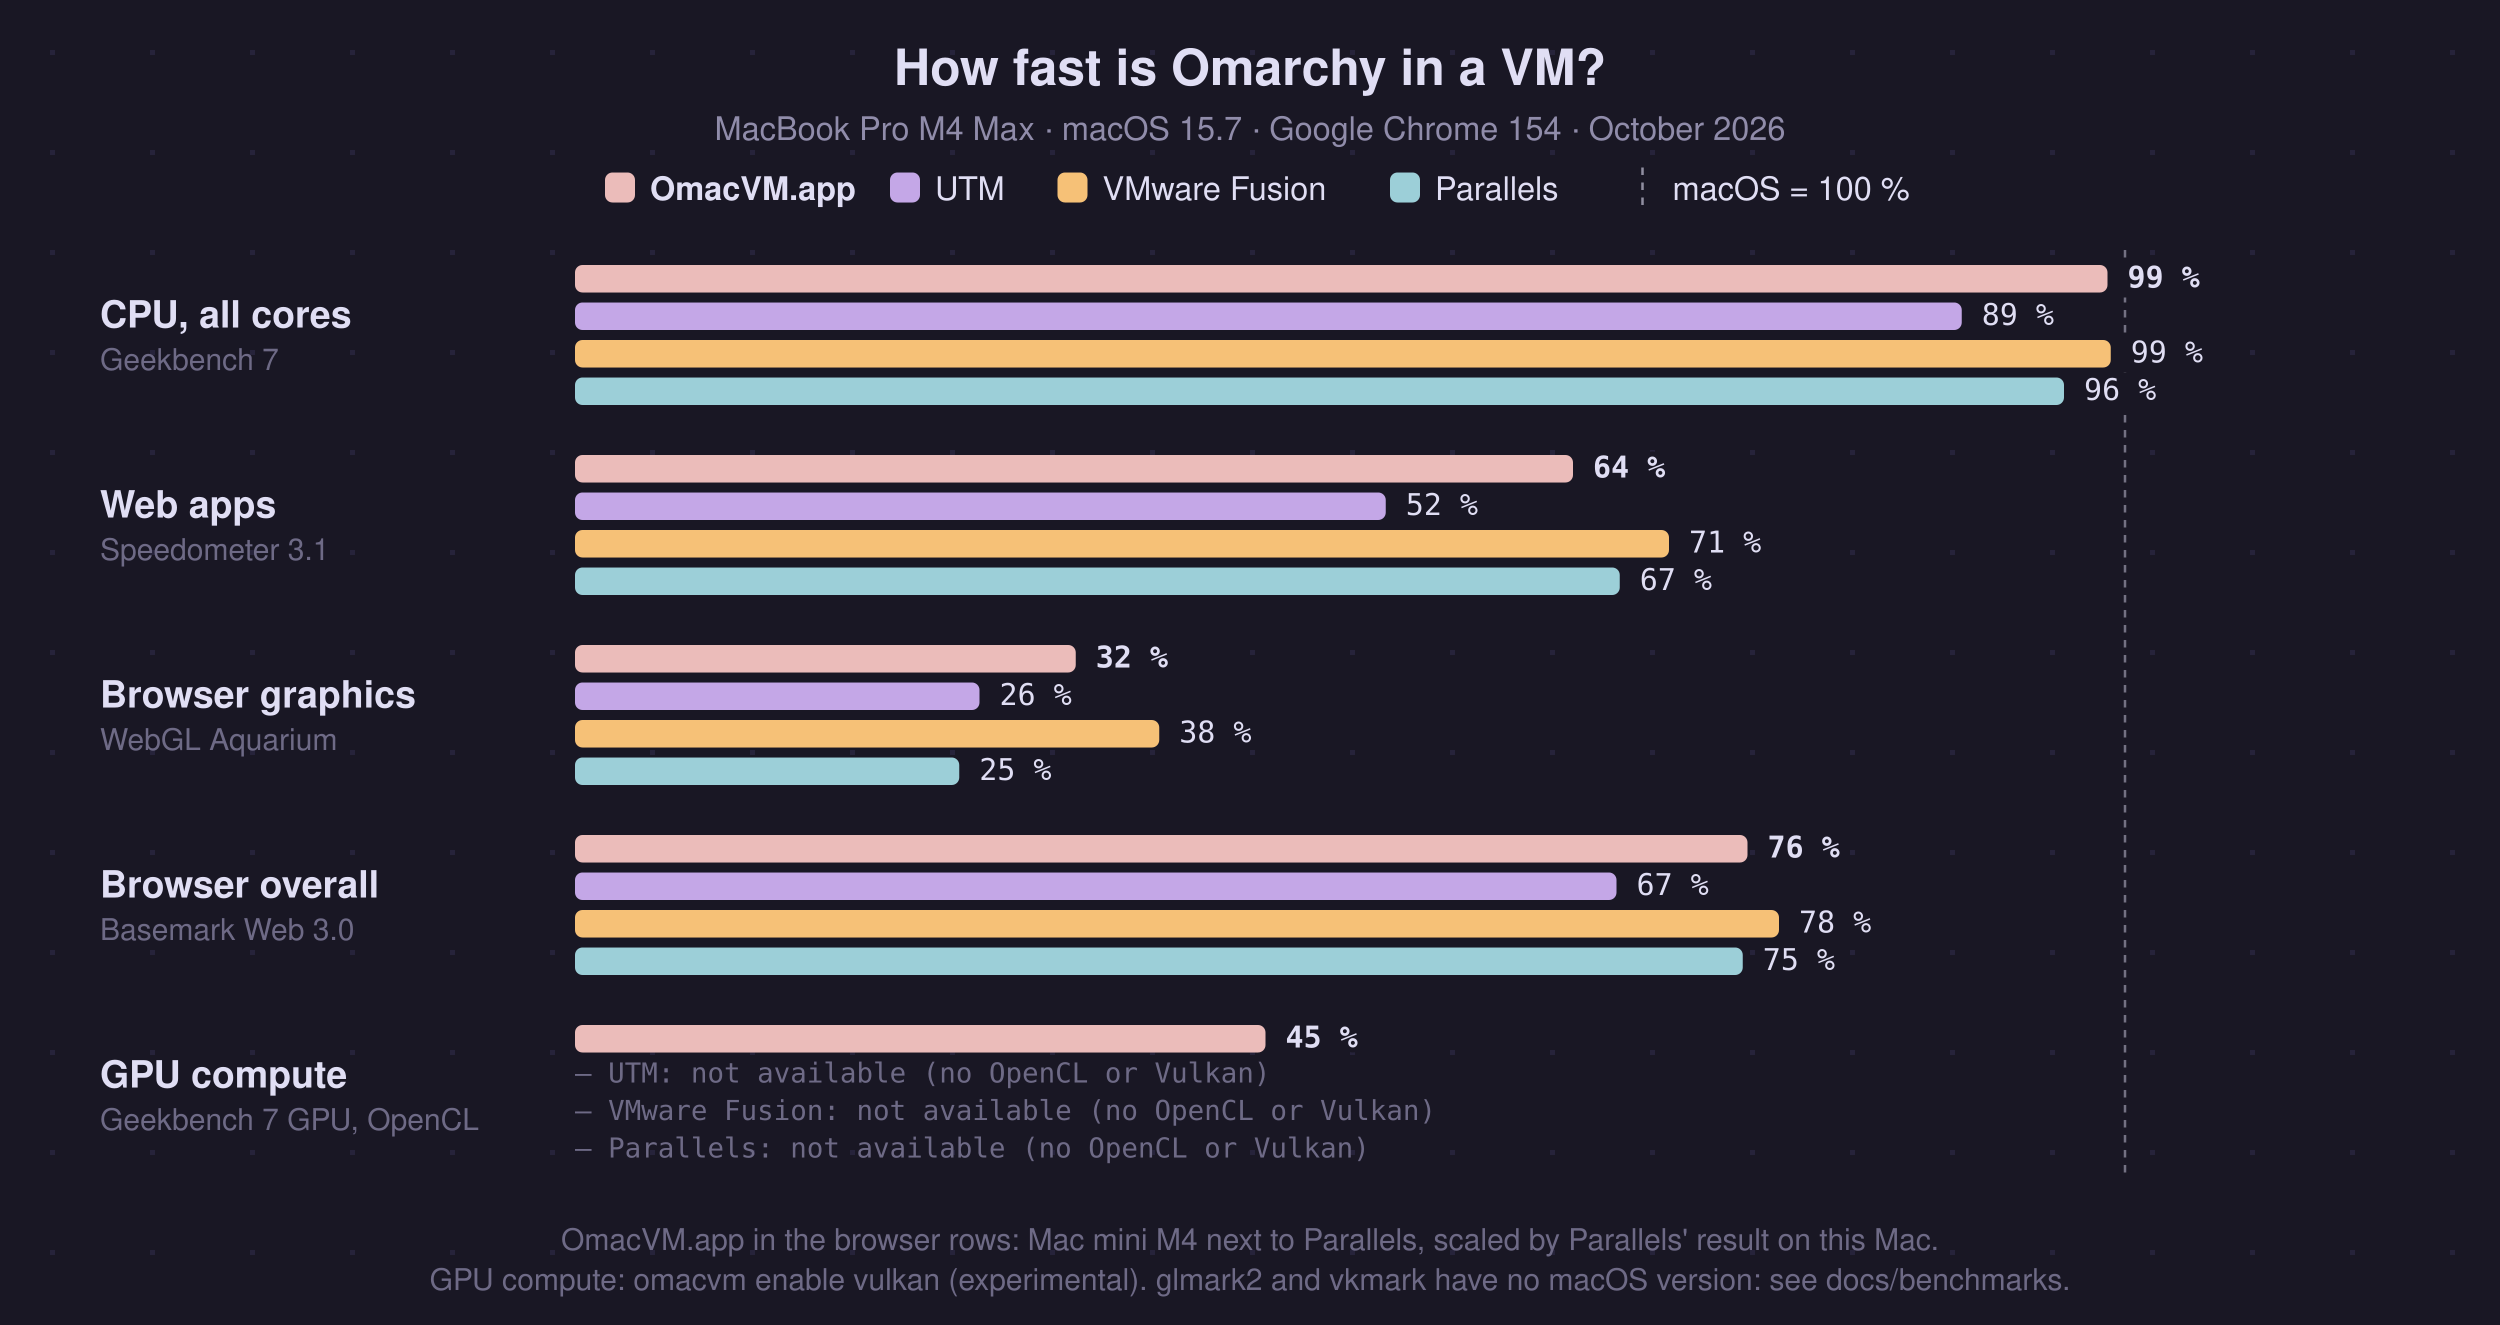
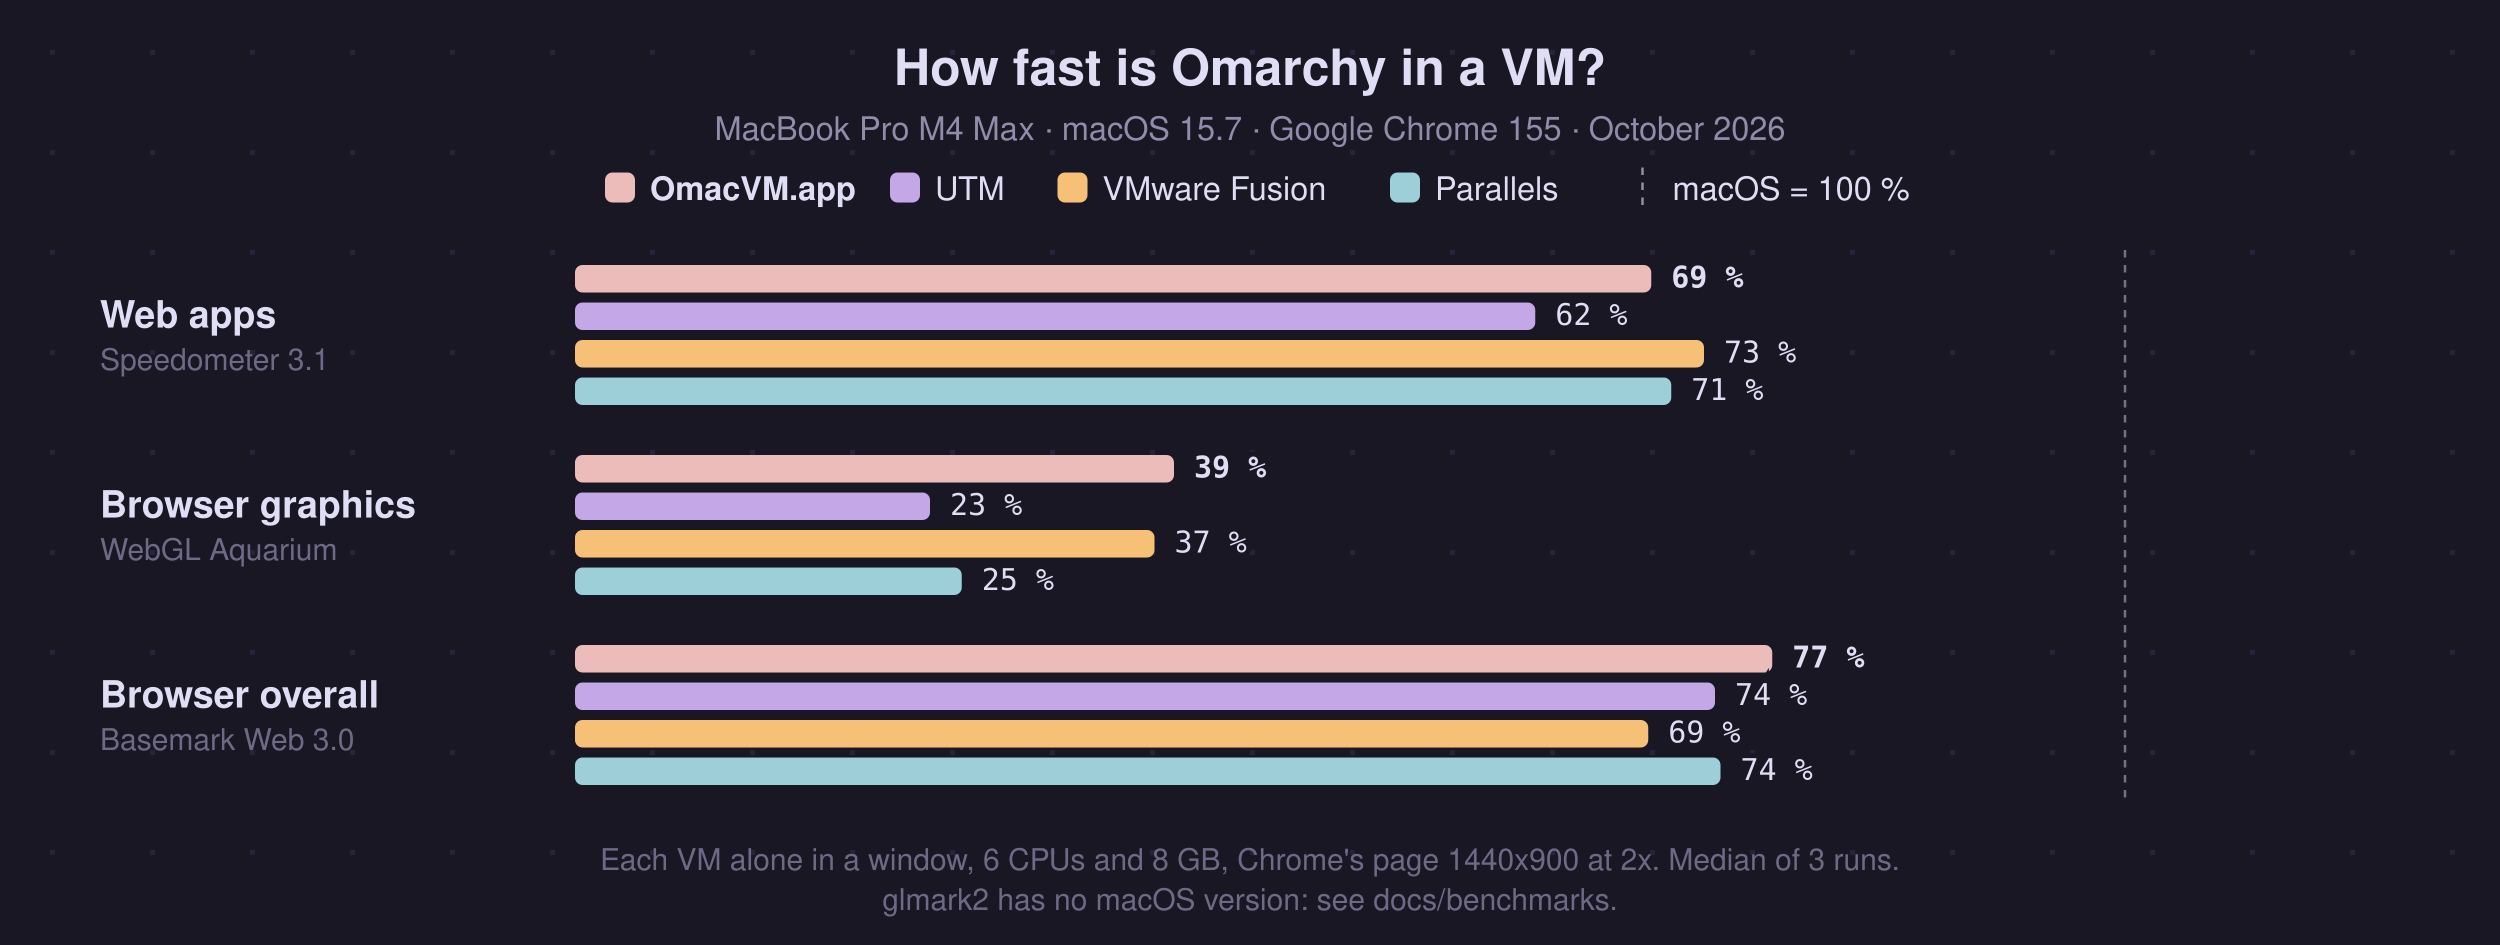
- <svg xmlns="http://www.w3.org/2000/svg" viewBox="0 0 1000 530" width="1000" height="530" role="img" aria-labelledby="t d">
+ <svg xmlns="http://www.w3.org/2000/svg" viewBox="0 0 1000 378" width="1000" height="378" role="img" aria-labelledby="t d">
  <defs>
    <pattern id="dots" width="40" height="40" patternUnits="userSpaceOnUse">
      <rect x="20" y="20" width="2" height="2" fill="#26233a" />
    </pattern>
    <pattern id="hatch-app" width="6" height="6" patternUnits="userSpaceOnUse" patternTransform="rotate(45)">
      <rect width="6" height="6" fill="#ebbcba" fill-opacity="0.25" />
      <rect width="3" height="6" fill="#ebbcba" />
    </pattern>
    <pattern id="hatch-utm" width="6" height="6" patternUnits="userSpaceOnUse" patternTransform="rotate(45)">
      <rect width="6" height="6" fill="#c4a7e7" fill-opacity="0.25" />
      <rect width="3" height="6" fill="#c4a7e7" />
    </pattern>
    <pattern id="hatch-fusion" width="6" height="6" patternUnits="userSpaceOnUse" patternTransform="rotate(45)">
      <rect width="6" height="6" fill="#f6c177" fill-opacity="0.25" />
      <rect width="3" height="6" fill="#f6c177" />
    </pattern>
    <pattern id="hatch-parallels" width="6" height="6" patternUnits="userSpaceOnUse" patternTransform="rotate(45)">
      <rect width="6" height="6" fill="#9ccfd8" fill-opacity="0.25" />
      <rect width="3" height="6" fill="#9ccfd8" />
    </pattern>
  </defs>
-   <rect width="1000" height="530" fill="#191724" />
-   <rect width="1000" height="530" fill="url(#dots)" />
+   <rect width="1000" height="378" fill="#191724" />
+   <rect width="1000" height="378" fill="url(#dots)" />
  <text x="500.0" y="34" font-family="-apple-system, BlinkMacSystemFont, 'Segoe UI', Helvetica, Arial, sans-serif" font-size="20" fill="#e0def4" font-weight="600" text-anchor="middle">How fast is Omarchy in a VM?</text>
-   <text x="500.0" y="56" font-family="-apple-system, BlinkMacSystemFont, 'Segoe UI', Helvetica, Arial, sans-serif" font-size="13" fill="#908caa" text-anchor="middle">MacBook Pro M4 Max · macOS 15.7 · Google Chrome 154 · October 2026</text>
+   <text x="500.0" y="56" font-family="-apple-system, BlinkMacSystemFont, 'Segoe UI', Helvetica, Arial, sans-serif" font-size="13" fill="#908caa" text-anchor="middle">MacBook Pro M4 Max · macOS 15.7 · Google Chrome 155 · October 2026</text>
  <rect x="242" y="69" width="12" height="12" rx="3" fill="#ebbcba" />
  <text x="260" y="80" font-family="-apple-system, BlinkMacSystemFont, 'Segoe UI', Helvetica, Arial, sans-serif" font-size="13" fill="#e0def4" font-weight="600">OmacVM.app</text>
  <rect x="356" y="69" width="12" height="12" rx="3" fill="#c4a7e7" />
  <text x="374" y="80" font-family="-apple-system, BlinkMacSystemFont, 'Segoe UI', Helvetica, Arial, sans-serif" font-size="13" fill="#e0def4">UTM</text>
  <rect x="423" y="69" width="12" height="12" rx="3" fill="#f6c177" />
  <text x="441" y="80" font-family="-apple-system, BlinkMacSystemFont, 'Segoe UI', Helvetica, Arial, sans-serif" font-size="13" fill="#e0def4">VMware Fusion</text>
  <rect x="556" y="69" width="12" height="12" rx="3" fill="#9ccfd8" />
  <text x="574" y="80" font-family="-apple-system, BlinkMacSystemFont, 'Segoe UI', Helvetica, Arial, sans-serif" font-size="13" fill="#e0def4">Parallels</text>
  <line x1="657" y1="67" x2="657" y2="83" stroke="#e0def4" stroke-opacity="0.6" stroke-dasharray="3 3" />
  <text x="669" y="80" font-family="-apple-system, BlinkMacSystemFont, 'Segoe UI', Helvetica, Arial, sans-serif" font-size="13" fill="#e0def4">macOS = 100 %</text>
-   <line x1="850" y1="100" x2="850" y2="472" stroke="#e0def4" stroke-opacity="0.45" stroke-dasharray="3 3" />
-   <text x="40" y="131.0" font-family="-apple-system, BlinkMacSystemFont, 'Segoe UI', Helvetica, Arial, sans-serif" font-size="15" fill="#e0def4" font-weight="600">CPU, all cores</text>
-   <text x="40" y="148.0" font-family="-apple-system, BlinkMacSystemFont, 'Segoe UI', Helvetica, Arial, sans-serif" font-size="12" fill="#6e6a86">Geekbench 7</text>
-   <rect x="230" y="106.0" width="613.0" height="11" rx="3" fill="#ebbcba" />
-   <rect x="844.0" y="104" width="52" height="15" fill="#191724" />
-   <text x="851.0" y="115" font-family="ui-monospace, 'SF Mono', Menlo, monospace" font-size="12" fill="#e0def4" font-weight="600" stroke="#191724" stroke-width="4" paint-order="stroke">99 %</text>
-   <rect x="230" y="121.0" width="554.7" height="11" rx="3" fill="#c4a7e7" />
-   <text x="792.7" y="130" font-family="ui-monospace, 'SF Mono', Menlo, monospace" font-size="12" fill="#e0def4" stroke="#191724" stroke-width="4" paint-order="stroke">89 %</text>
-   <rect x="230" y="136.0" width="614.3" height="11" rx="3" fill="#f6c177" />
-   <rect x="845.3" y="134" width="52" height="15" fill="#191724" />
-   <text x="852.3" y="145" font-family="ui-monospace, 'SF Mono', Menlo, monospace" font-size="12" fill="#e0def4" stroke="#191724" stroke-width="4" paint-order="stroke">99 %</text>
-   <rect x="230" y="151.0" width="595.6" height="11" rx="3" fill="#9ccfd8" />
-   <rect x="826.6" y="149" width="52" height="15" fill="#191724" />
-   <text x="833.6" y="160" font-family="ui-monospace, 'SF Mono', Menlo, monospace" font-size="12" fill="#e0def4" stroke="#191724" stroke-width="4" paint-order="stroke">96 %</text>
-   <text x="40" y="207.0" font-family="-apple-system, BlinkMacSystemFont, 'Segoe UI', Helvetica, Arial, sans-serif" font-size="15" fill="#e0def4" font-weight="600">Web apps</text>
-   <text x="40" y="224.0" font-family="-apple-system, BlinkMacSystemFont, 'Segoe UI', Helvetica, Arial, sans-serif" font-size="12" fill="#6e6a86">Speedometer 3.1</text>
-   <rect x="230" y="182.0" width="399.2" height="11" rx="3" fill="#ebbcba" />
-   <text x="637.2" y="191" font-family="ui-monospace, 'SF Mono', Menlo, monospace" font-size="12" fill="#e0def4" font-weight="600" stroke="#191724" stroke-width="4" paint-order="stroke">64 %</text>
-   <rect x="230" y="197.0" width="324.3" height="11" rx="3" fill="#c4a7e7" />
-   <text x="562.3" y="206" font-family="ui-monospace, 'SF Mono', Menlo, monospace" font-size="12" fill="#e0def4" stroke="#191724" stroke-width="4" paint-order="stroke">52 %</text>
-   <rect x="230" y="212.0" width="437.6" height="11" rx="3" fill="#f6c177" />
-   <text x="675.6" y="221" font-family="ui-monospace, 'SF Mono', Menlo, monospace" font-size="12" fill="#e0def4" stroke="#191724" stroke-width="4" paint-order="stroke">71 %</text>
-   <rect x="230" y="227.0" width="417.9" height="11" rx="3" fill="#9ccfd8" />
-   <text x="655.9" y="236" font-family="ui-monospace, 'SF Mono', Menlo, monospace" font-size="12" fill="#e0def4" stroke="#191724" stroke-width="4" paint-order="stroke">67 %</text>
-   <text x="40" y="283.0" font-family="-apple-system, BlinkMacSystemFont, 'Segoe UI', Helvetica, Arial, sans-serif" font-size="15" fill="#e0def4" font-weight="600">Browser graphics</text>
-   <text x="40" y="300.0" font-family="-apple-system, BlinkMacSystemFont, 'Segoe UI', Helvetica, Arial, sans-serif" font-size="12" fill="#6e6a86">WebGL Aquarium</text>
-   <rect x="230" y="258.0" width="200.3" height="11" rx="3" fill="#ebbcba" />
-   <text x="438.3" y="267" font-family="ui-monospace, 'SF Mono', Menlo, monospace" font-size="12" fill="#e0def4" font-weight="600" stroke="#191724" stroke-width="4" paint-order="stroke">32 %</text>
-   <rect x="230" y="273.0" width="161.8" height="11" rx="3" fill="#c4a7e7" />
-   <text x="399.8" y="282" font-family="ui-monospace, 'SF Mono', Menlo, monospace" font-size="12" fill="#e0def4" stroke="#191724" stroke-width="4" paint-order="stroke">26 %</text>
-   <rect x="230" y="288.0" width="233.7" height="11" rx="3" fill="#f6c177" />
-   <text x="471.7" y="297" font-family="ui-monospace, 'SF Mono', Menlo, monospace" font-size="12" fill="#e0def4" stroke="#191724" stroke-width="4" paint-order="stroke">38 %</text>
-   <rect x="230" y="303.0" width="153.7" height="11" rx="3" fill="#9ccfd8" />
-   <text x="391.7" y="312" font-family="ui-monospace, 'SF Mono', Menlo, monospace" font-size="12" fill="#e0def4" stroke="#191724" stroke-width="4" paint-order="stroke">25 %</text>
-   <text x="40" y="359.0" font-family="-apple-system, BlinkMacSystemFont, 'Segoe UI', Helvetica, Arial, sans-serif" font-size="15" fill="#e0def4" font-weight="600">Browser overall</text>
-   <text x="40" y="376.0" font-family="-apple-system, BlinkMacSystemFont, 'Segoe UI', Helvetica, Arial, sans-serif" font-size="12" fill="#6e6a86">Basemark Web 3.0</text>
-   <rect x="230" y="334.0" width="469.0" height="11" rx="3" fill="#ebbcba" />
-   <text x="707.0" y="343" font-family="ui-monospace, 'SF Mono', Menlo, monospace" font-size="12" fill="#e0def4" font-weight="600" stroke="#191724" stroke-width="4" paint-order="stroke">76 %</text>
-   <rect x="230" y="349.0" width="416.6" height="11" rx="3" fill="#c4a7e7" />
-   <text x="654.6" y="358" font-family="ui-monospace, 'SF Mono', Menlo, monospace" font-size="12" fill="#e0def4" stroke="#191724" stroke-width="4" paint-order="stroke">67 %</text>
-   <rect x="230" y="364.0" width="481.6" height="11" rx="3" fill="#f6c177" />
-   <text x="719.6" y="373" font-family="ui-monospace, 'SF Mono', Menlo, monospace" font-size="12" fill="#e0def4" stroke="#191724" stroke-width="4" paint-order="stroke">78 %</text>
-   <rect x="230" y="379.0" width="467.1" height="11" rx="3" fill="#9ccfd8" />
-   <text x="705.1" y="388" font-family="ui-monospace, 'SF Mono', Menlo, monospace" font-size="12" fill="#e0def4" stroke="#191724" stroke-width="4" paint-order="stroke">75 %</text>
-   <text x="40" y="435.0" font-family="-apple-system, BlinkMacSystemFont, 'Segoe UI', Helvetica, Arial, sans-serif" font-size="15" fill="#e0def4" font-weight="600">GPU compute</text>
-   <text x="40" y="452.0" font-family="-apple-system, BlinkMacSystemFont, 'Segoe UI', Helvetica, Arial, sans-serif" font-size="12" fill="#6e6a86">Geekbench 7 GPU, OpenCL</text>
-   <rect x="230" y="410.0" width="276.2" height="11" rx="3" fill="#ebbcba" />
-   <text x="514.2" y="419" font-family="ui-monospace, 'SF Mono', Menlo, monospace" font-size="12" fill="#e0def4" font-weight="600" stroke="#191724" stroke-width="4" paint-order="stroke">45 %</text>
-   <text x="230" y="433" font-family="ui-monospace, 'SF Mono', Menlo, monospace" font-size="11" fill="#6e6a86">– UTM: not available (no OpenCL or Vulkan)</text>
-   <text x="230" y="448" font-family="ui-monospace, 'SF Mono', Menlo, monospace" font-size="11" fill="#6e6a86">– VMware Fusion: not available (no OpenCL or Vulkan)</text>
-   <text x="230" y="463" font-family="ui-monospace, 'SF Mono', Menlo, monospace" font-size="11" fill="#6e6a86">– Parallels: not available (no OpenCL or Vulkan)</text>
-   <text x="500.0" y="500" font-family="-apple-system, BlinkMacSystemFont, 'Segoe UI', Helvetica, Arial, sans-serif" font-size="12" fill="#6e6a86" text-anchor="middle">OmacVM.app in the browser rows: Mac mini M4 next to Parallels, scaled by Parallels' result on this Mac.</text>
-   <text x="500.0" y="516" font-family="-apple-system, BlinkMacSystemFont, 'Segoe UI', Helvetica, Arial, sans-serif" font-size="12" fill="#6e6a86" text-anchor="middle">GPU compute: omacvm enable vulkan (experimental). glmark2 and vkmark have no macOS version: see docs/benchmarks.</text>
+   <line x1="850" y1="100" x2="850" y2="320" stroke="#e0def4" stroke-opacity="0.45" stroke-dasharray="3 3" />
+   <text x="40" y="131.0" font-family="-apple-system, BlinkMacSystemFont, 'Segoe UI', Helvetica, Arial, sans-serif" font-size="15" fill="#e0def4" font-weight="600">Web apps</text>
+   <text x="40" y="148.0" font-family="-apple-system, BlinkMacSystemFont, 'Segoe UI', Helvetica, Arial, sans-serif" font-size="12" fill="#6e6a86">Speedometer 3.1</text>
+   <rect x="230" y="106.0" width="430.5" height="11" rx="3" fill="#ebbcba" />
+   <text x="668.5" y="115" font-family="ui-monospace, 'SF Mono', Menlo, monospace" font-size="12" fill="#e0def4" font-weight="600" stroke="#191724" stroke-width="4" paint-order="stroke">69 %</text>
+   <rect x="230" y="121.0" width="384.1" height="11" rx="3" fill="#c4a7e7" />
+   <text x="622.1" y="130" font-family="ui-monospace, 'SF Mono', Menlo, monospace" font-size="12" fill="#e0def4" stroke="#191724" stroke-width="4" paint-order="stroke">62 %</text>
+   <rect x="230" y="136.0" width="451.6" height="11" rx="3" fill="#f6c177" />
+   <text x="689.6" y="145" font-family="ui-monospace, 'SF Mono', Menlo, monospace" font-size="12" fill="#e0def4" stroke="#191724" stroke-width="4" paint-order="stroke">73 %</text>
+   <rect x="230" y="151.0" width="438.5" height="11" rx="3" fill="#9ccfd8" />
+   <text x="676.5" y="160" font-family="ui-monospace, 'SF Mono', Menlo, monospace" font-size="12" fill="#e0def4" stroke="#191724" stroke-width="4" paint-order="stroke">71 %</text>
+   <text x="40" y="207.0" font-family="-apple-system, BlinkMacSystemFont, 'Segoe UI', Helvetica, Arial, sans-serif" font-size="15" fill="#e0def4" font-weight="600">Browser graphics</text>
+   <text x="40" y="224.0" font-family="-apple-system, BlinkMacSystemFont, 'Segoe UI', Helvetica, Arial, sans-serif" font-size="12" fill="#6e6a86">WebGL Aquarium</text>
+   <rect x="230" y="182.0" width="239.6" height="11" rx="3" fill="#ebbcba" />
+   <text x="477.6" y="191" font-family="ui-monospace, 'SF Mono', Menlo, monospace" font-size="12" fill="#e0def4" font-weight="600" stroke="#191724" stroke-width="4" paint-order="stroke">39 %</text>
+   <rect x="230" y="197.0" width="142.0" height="11" rx="3" fill="#c4a7e7" />
+   <text x="380.0" y="206" font-family="ui-monospace, 'SF Mono', Menlo, monospace" font-size="12" fill="#e0def4" stroke="#191724" stroke-width="4" paint-order="stroke">23 %</text>
+   <rect x="230" y="212.0" width="231.8" height="11" rx="3" fill="#f6c177" />
+   <text x="469.8" y="221" font-family="ui-monospace, 'SF Mono', Menlo, monospace" font-size="12" fill="#e0def4" stroke="#191724" stroke-width="4" paint-order="stroke">37 %</text>
+   <rect x="230" y="227.0" width="154.7" height="11" rx="3" fill="#9ccfd8" />
+   <text x="392.7" y="236" font-family="ui-monospace, 'SF Mono', Menlo, monospace" font-size="12" fill="#e0def4" stroke="#191724" stroke-width="4" paint-order="stroke">25 %</text>
+   <text x="40" y="283.0" font-family="-apple-system, BlinkMacSystemFont, 'Segoe UI', Helvetica, Arial, sans-serif" font-size="15" fill="#e0def4" font-weight="600">Browser overall</text>
+   <text x="40" y="300.0" font-family="-apple-system, BlinkMacSystemFont, 'Segoe UI', Helvetica, Arial, sans-serif" font-size="12" fill="#6e6a86">Basemark Web 3.0</text>
+   <rect x="230" y="258.0" width="478.9" height="11" rx="3" fill="#ebbcba" />
+   <text x="716.9" y="267" font-family="ui-monospace, 'SF Mono', Menlo, monospace" font-size="12" fill="#e0def4" font-weight="600" stroke="#191724" stroke-width="4" paint-order="stroke">77 %</text>
+   <rect x="230" y="273.0" width="456.0" height="11" rx="3" fill="#c4a7e7" />
+   <text x="694.0" y="282" font-family="ui-monospace, 'SF Mono', Menlo, monospace" font-size="12" fill="#e0def4" stroke="#191724" stroke-width="4" paint-order="stroke">74 %</text>
+   <rect x="230" y="288.0" width="429.3" height="11" rx="3" fill="#f6c177" />
+   <text x="667.3" y="297" font-family="ui-monospace, 'SF Mono', Menlo, monospace" font-size="12" fill="#e0def4" stroke="#191724" stroke-width="4" paint-order="stroke">69 %</text>
+   <rect x="230" y="303.0" width="458.2" height="11" rx="3" fill="#9ccfd8" />
+   <text x="696.2" y="312" font-family="ui-monospace, 'SF Mono', Menlo, monospace" font-size="12" fill="#e0def4" stroke="#191724" stroke-width="4" paint-order="stroke">74 %</text>
+   <text x="500.0" y="348" font-family="-apple-system, BlinkMacSystemFont, 'Segoe UI', Helvetica, Arial, sans-serif" font-size="12" fill="#6e6a86" text-anchor="middle">Each VM alone in a window, 6 CPUs and 8 GB, Chrome's page 1440x900 at 2x. Median of 3 runs.</text>
+   <text x="500.0" y="364" font-family="-apple-system, BlinkMacSystemFont, 'Segoe UI', Helvetica, Arial, sans-serif" font-size="12" fill="#6e6a86" text-anchor="middle">glmark2 has no macOS version: see docs/benchmarks.</text>
</svg>
